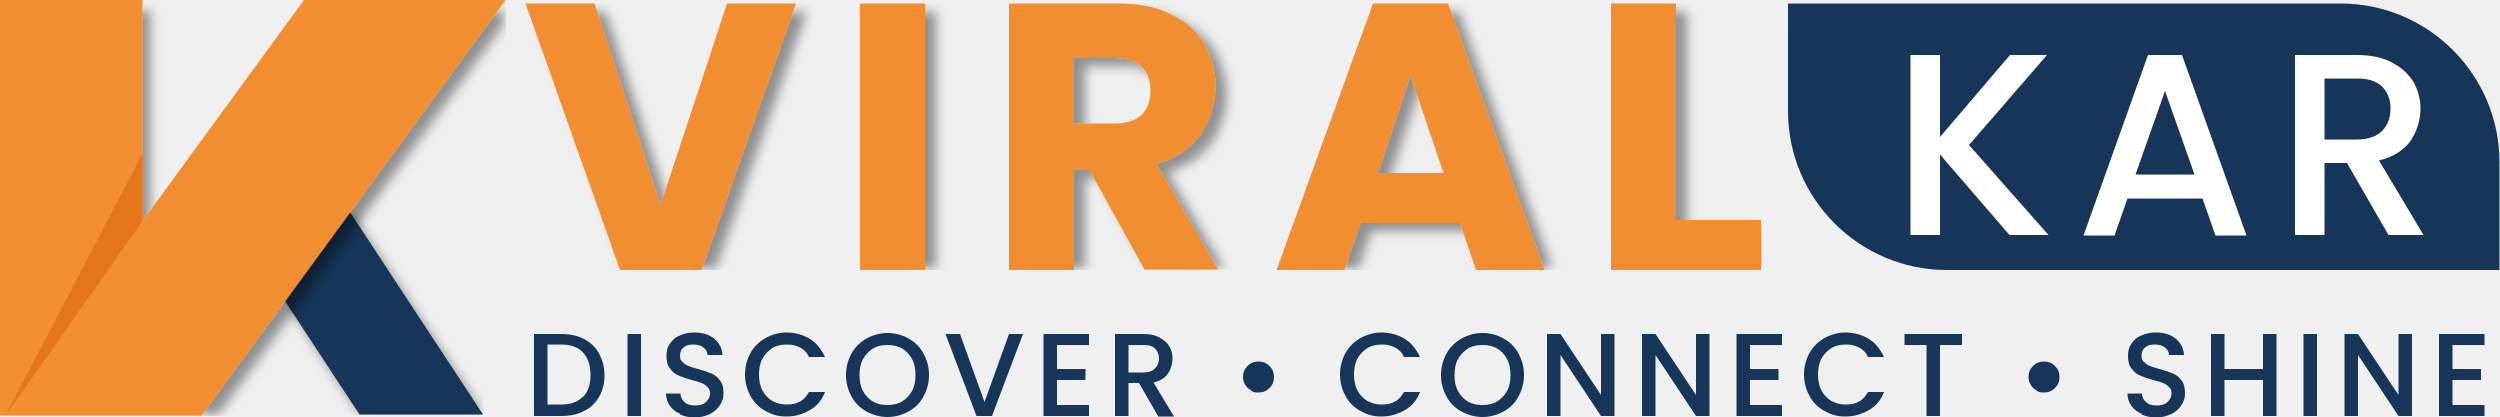
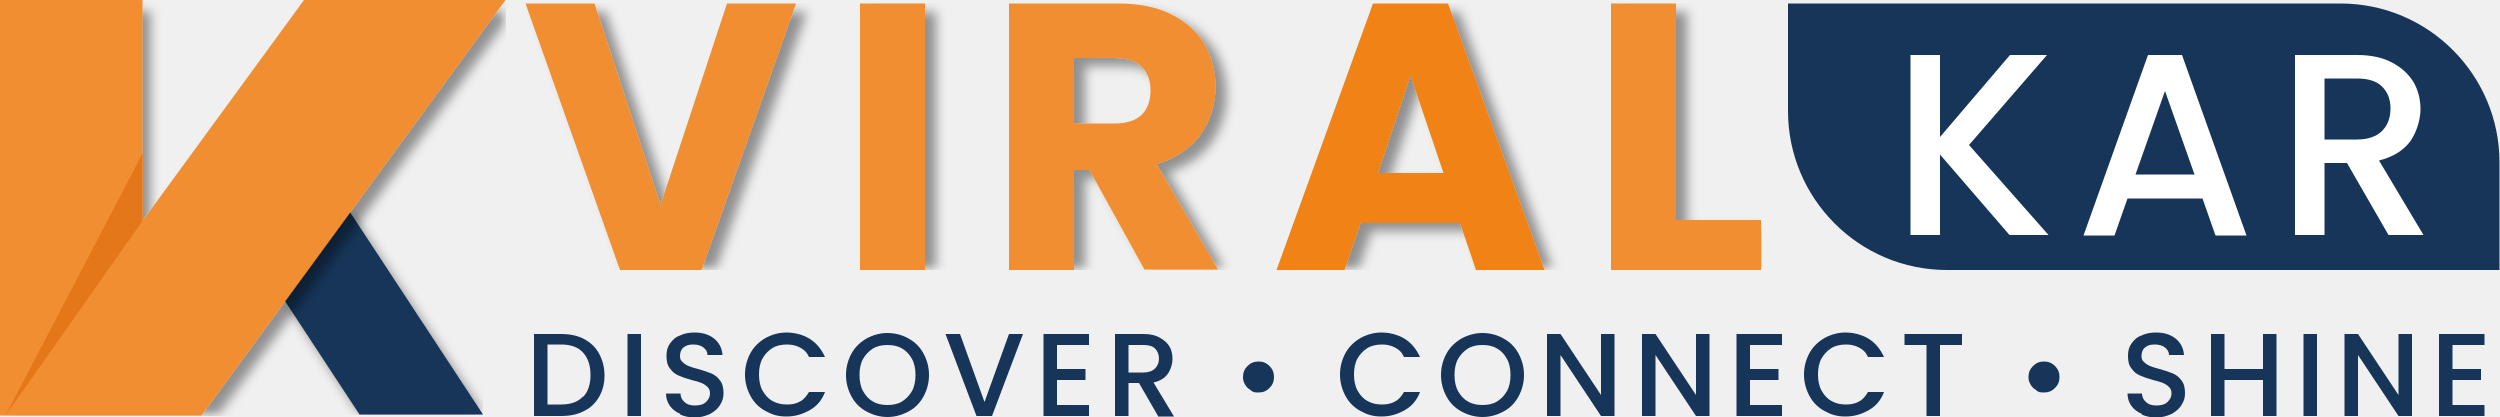
<svg xmlns="http://www.w3.org/2000/svg" version="1.1" viewBox="0 0 500 83.3">
  <defs>
-     <style>
-       .cls-1 {
-         filter: url(#drop-shadow-2);
-       }
- 
-       .cls-1, .cls-2, .cls-3 {
-         fill-rule: evenodd;
-       }
- 
-       .cls-1, .cls-4 {
-         fill: #173559;
-       }
- 
-       .cls-2 {
-         fill: #e4771a;
-       }
- 
-       .cls-5 {
-         fill: #fff;
-       }
- 
-       .cls-6 {
-         filter: url(#drop-shadow-1);
-       }
- 
-       .cls-7, .cls-3 {
-         fill: #f18e31;
-       }
- 
-       .cls-3 {
-         filter: url(#drop-shadow-3);
-       }
-     </style>
    <filter id="drop-shadow-1" x="105.1" y=".7" width="247.2" height="53.3" filterUnits="userSpaceOnUse">
      <feOffset dx="2.2" dy="1.6" />
      <feGaussianBlur result="blur" stdDeviation="1.1" />
      <feFlood flood-color="#000" flood-opacity=".4" />
      <feComposite in2="blur" operator="in" />
      <feComposite in="SourceGraphic" />
    </filter>
    <filter id="drop-shadow-2" x="56.2" y="40.3" width="40.3" height="42.6" filterUnits="userSpaceOnUse">
      <feOffset dx="1.6" dy="2.2" />
      <feGaussianBlur result="blur-2" stdDeviation="1.1" />
      <feFlood flood-color="#000" flood-opacity=".4" />
      <feComposite in2="blur-2" operator="in" />
      <feComposite in="SourceGraphic" />
    </filter>
    <filter id="drop-shadow-3" x="0" y="0" width="101.1" height="83.1" filterUnits="userSpaceOnUse">
      <feOffset dx="1.6" dy="2.2" />
      <feGaussianBlur result="blur-3" stdDeviation="1.1" />
      <feFlood flood-color="#000" flood-opacity=".4" />
      <feComposite in2="blur-3" operator="in" />
      <feComposite in="SourceGraphic" />
    </filter>
  </defs>
  <g>
    <g id="Layer_1">
      <g>
-         <path class="cls-4" d="M357.6.7h110.5c17.6,0,31.8,14.3,31.8,31.8v21.5h-110.5c-17.6,0-31.8-14.3-31.8-31.8V.7h0Z" />
-         <g class="cls-6">
-           <path class="cls-7" d="M159.2.7l-18.9,53.3h-16.3L105.1.7h13.8l13.2,40.3L145.4.7h13.7Z" />
-           <path class="cls-7" d="M185,.7v53.3h-13V.7h13Z" />
-           <path class="cls-7" d="M229,54.1l-11.1-20.1h-3.1v20.1h-13V.7h21.8c4.2,0,7.8.7,10.7,2.2,3,1.5,5.2,3.5,6.6,6,1.5,2.6,2.2,5.4,2.2,8.5s-1,6.7-3,9.5c-2,2.8-5,4.8-8.8,5.9l12.3,21.1h-14.7ZM214.8,24.7h8.1c2.4,0,4.2-.6,5.4-1.7,1.2-1.2,1.8-2.8,1.8-4.9s-.6-3.6-1.8-4.8c-1.2-1.2-3-1.7-5.4-1.7h-8.1v13.2Z" />
-           <path class="cls-7" d="M292,44.6h-19.9l-3.2,9.4h-13.6L274.6.7h15l19.3,53.3h-13.7l-3.2-9.4ZM288.7,34.6l-6.6-19.5-6.5,19.5h13.1Z" />
-           <path class="cls-7" d="M335.2,44h17v10h-30V.7h13v43.3Z" />
+         <path fill="#173559" d="M357.6.7h110.5c17.6,0,31.8,14.3,31.8,31.8v21.5h-110.5c-17.6,0-31.8-14.3-31.8-31.8V.7h0Z" />
+         <g filter="url(#drop-shadow-1)">
+           <path fill="#f18e31" d="M159.2.7l-18.9,53.3h-16.3L105.1.7h13.8l13.2,40.3L145.4.7h13.7Z" />
+           <path fill="#f18e31" d="M185,.7v53.3h-13V.7h13Z" />
+           <path fill="#f18e31" d="M229,54.1l-11.1-20.1h-3.1v20.1h-13V.7h21.8c4.2,0,7.8.7,10.7,2.2,3,1.5,5.2,3.5,6.6,6,1.5,2.6,2.2,5.4,2.2,8.5s-1,6.7-3,9.5c-2,2.8-5,4.8-8.8,5.9l12.3,21.1h-14.7ZM214.8,24.7h8.1c2.4,0,4.2-.6,5.4-1.7,1.2-1.2,1.8-2.8,1.8-4.9s-.6-3.6-1.8-4.8c-1.2-1.2-3-1.7-5.4-1.7h-8.1v13.2Z" />
+           <path fill="#f08213" d="M292,44.6h-19.9l-3.2,9.4h-13.6L274.6.7h15l19.3,53.3h-13.7l-3.2-9.4ZM288.7,34.6l-6.6-19.5-6.5,19.5h13.1Z" />
+           <path fill="#f18e31" d="M335.2,44h17v10h-30V.7h13v43.3Z" />
        </g>
        <g>
-           <path class="cls-4" d="M116.8,67.8c1.3.7,2.3,1.6,3,2.9s1.1,2.7,1.1,4.4-.4,3.1-1.1,4.3-1.7,2.2-3,2.8c-1.3.7-2.8,1-4.6,1h-5.4v-16.4h5.4c1.7,0,3.3.3,4.6,1ZM116.6,79.4c1-1,1.5-2.5,1.5-4.4s-.5-3.4-1.5-4.5c-1-1.1-2.5-1.6-4.4-1.6h-2.7v12h2.7c1.9,0,3.4-.5,4.4-1.6Z" />
-           <path class="cls-4" d="M128.2,66.8v16.4h-2.7v-16.4h2.7Z" />
-           <path class="cls-4" d="M136.1,82.8c-.9-.4-1.6-.9-2.1-1.6-.5-.7-.8-1.5-.8-2.5h2.9c0,.7.3,1.3.8,1.7.5.5,1.2.7,2.1.7s1.7-.2,2.2-.7.8-1,.8-1.7-.2-1-.5-1.3c-.3-.3-.7-.6-1.2-.8-.5-.2-1.1-.4-2-.6-1.1-.3-1.9-.6-2.6-.9-.7-.3-1.2-.7-1.7-1.4-.5-.6-.7-1.4-.7-2.5s.2-1.8.7-2.5,1.1-1.3,2-1.6c.8-.4,1.8-.6,2.9-.6,1.6,0,2.9.4,3.9,1.2,1,.8,1.6,1.9,1.7,3.3h-3c0-.6-.3-1.1-.8-1.5s-1.2-.6-2.1-.6-1.4.2-1.9.6c-.5.4-.7,1-.7,1.7s.2.9.5,1.2c.3.3.7.6,1.2.8.5.2,1.1.4,1.9.6,1.1.3,2,.6,2.7.9s1.3.8,1.7,1.4c.5.6.7,1.5.7,2.5s-.2,1.6-.7,2.4c-.4.7-1.1,1.3-2,1.8-.9.4-1.9.7-3,.7s-2.1-.2-3-.6Z" />
-           <path class="cls-4" d="M150.1,70.6c.7-1.3,1.8-2.3,3-3,1.3-.7,2.7-1.1,4.2-1.1s3.3.4,4.7,1.3c1.4.9,2.3,2.1,3,3.6h-3.2c-.4-.9-1-1.5-1.8-1.9-.8-.4-1.6-.6-2.6-.6s-2.1.2-2.9.7c-.8.5-1.5,1.2-2,2.1-.5.9-.7,2-.7,3.2s.2,2.3.7,3.2c.5.9,1.1,1.6,2,2.1s1.8.7,2.9.7,1.9-.2,2.6-.6c.8-.4,1.3-1.1,1.8-1.9h3.2c-.6,1.6-1.6,2.8-3,3.6-1.4.8-2.9,1.3-4.7,1.3s-2.9-.4-4.2-1.1c-1.3-.7-2.3-1.7-3-3-.7-1.3-1.1-2.7-1.1-4.3s.4-3,1.1-4.3Z" />
-           <path class="cls-4" d="M173.3,82.3c-1.3-.7-2.3-1.7-3-3-.7-1.3-1.1-2.7-1.1-4.3s.4-3,1.1-4.3c.7-1.3,1.8-2.3,3-3,1.3-.7,2.7-1.1,4.2-1.1s3,.4,4.2,1.1c1.3.7,2.3,1.7,3,3,.7,1.3,1.1,2.7,1.1,4.3s-.4,3-1.1,4.3c-.7,1.3-1.7,2.3-3,3-1.3.7-2.7,1.1-4.2,1.1s-2.9-.4-4.2-1.1ZM180.4,80.3c.8-.5,1.5-1.2,2-2.1.5-.9.7-2,.7-3.2s-.2-2.3-.7-3.2c-.5-.9-1.1-1.6-2-2.1-.8-.5-1.8-.7-2.9-.7s-2.1.2-2.9.7c-.8.5-1.5,1.2-2,2.1-.5.9-.7,2-.7,3.2s.2,2.3.7,3.2c.5.9,1.1,1.6,2,2.1.8.5,1.8.7,2.9.7s2.1-.2,2.9-.7Z" />
-           <path class="cls-4" d="M204.6,66.8l-6.2,16.4h-3.1l-6.2-16.4h2.9l4.9,13.6,4.9-13.6h2.8Z" />
-           <path class="cls-4" d="M211.4,69v4.8h5.7v2.2h-5.7v5h6.4v2.2h-9.1v-16.4h9.1v2.2h-6.4Z" />
-           <path class="cls-4" d="M231.6,83.2l-3.8-6.6h-2.1v6.6h-2.7v-16.4h5.7c1.3,0,2.3.2,3.2.7s1.5,1,2,1.8c.4.7.6,1.6.6,2.5s-.3,2-.9,2.9-1.6,1.5-2.9,1.8l4.1,6.8h-3.2ZM225.7,74.5h3c1,0,1.8-.3,2.3-.8s.8-1.2.8-2-.3-1.5-.8-2c-.5-.5-1.3-.7-2.3-.7h-3v5.5Z" />
-           <path class="cls-4" d="M250.1,78c-.5-.3-.8-.6-1.1-1.1-.3-.5-.4-1-.4-1.5,0-.9.3-1.6.9-2.2.6-.6,1.3-.9,2.2-.9s1.6.3,2.2.9c.6.6.9,1.3.9,2.2s-.3,1.6-.9,2.2c-.6.6-1.3.9-2.2.9s-1.1-.1-1.5-.4Z" />
-           <path class="cls-4" d="M269.1,70.6c.7-1.3,1.8-2.3,3-3,1.3-.7,2.7-1.1,4.2-1.1s3.3.4,4.7,1.3c1.4.9,2.3,2.1,3,3.6h-3.2c-.4-.9-1-1.5-1.8-1.9-.8-.4-1.6-.6-2.6-.6s-2.1.2-2.9.7c-.8.5-1.5,1.2-2,2.1-.5.9-.7,2-.7,3.2s.2,2.3.7,3.2c.5.9,1.1,1.6,2,2.1s1.8.7,2.9.7,1.9-.2,2.6-.6c.8-.4,1.3-1.1,1.8-1.9h3.2c-.6,1.6-1.6,2.8-3,3.6-1.4.8-2.9,1.3-4.7,1.3s-2.9-.4-4.2-1.1c-1.3-.7-2.3-1.7-3-3-.7-1.3-1.1-2.7-1.1-4.3s.4-3,1.1-4.3Z" />
-           <path class="cls-4" d="M292.3,82.3c-1.3-.7-2.3-1.7-3-3-.7-1.3-1.1-2.7-1.1-4.3s.4-3,1.1-4.3c.7-1.3,1.8-2.3,3-3,1.3-.7,2.7-1.1,4.2-1.1s3,.4,4.2,1.1c1.3.7,2.3,1.7,3,3,.7,1.3,1.1,2.7,1.1,4.3s-.4,3-1.1,4.3c-.7,1.3-1.7,2.3-3,3-1.3.7-2.7,1.1-4.2,1.1s-2.9-.4-4.2-1.1ZM299.4,80.3c.8-.5,1.5-1.2,2-2.1.5-.9.7-2,.7-3.2s-.2-2.3-.7-3.2c-.5-.9-1.1-1.6-2-2.1-.8-.5-1.8-.7-2.9-.7s-2.1.2-2.9.7c-.8.5-1.5,1.2-2,2.1-.5.9-.7,2-.7,3.2s.2,2.3.7,3.2c.5.9,1.1,1.6,2,2.1.8.5,1.8.7,2.9.7s2.1-.2,2.9-.7Z" />
-           <path class="cls-4" d="M322.9,83.2h-2.7l-8.1-12.2v12.2h-2.7v-16.4h2.7l8.1,12.2v-12.2h2.7v16.4Z" />
-           <path class="cls-4" d="M341.9,83.2h-2.7l-8.1-12.2v12.2h-2.7v-16.4h2.7l8.1,12.2v-12.2h2.7v16.4Z" />
-           <path class="cls-4" d="M350,69v4.8h5.7v2.2h-5.7v5h6.4v2.2h-9.1v-16.4h9.1v2.2h-6.4Z" />
-           <path class="cls-4" d="M361.9,70.6c.7-1.3,1.8-2.3,3-3,1.3-.7,2.7-1.1,4.2-1.1s3.3.4,4.7,1.3c1.4.9,2.3,2.1,3,3.6h-3.2c-.4-.9-1-1.5-1.8-1.9-.8-.4-1.6-.6-2.6-.6s-2.1.2-2.9.7c-.8.5-1.5,1.2-2,2.1-.5.9-.7,2-.7,3.2s.2,2.3.7,3.2c.5.9,1.1,1.6,2,2.1s1.8.7,2.9.7,1.9-.2,2.6-.6c.8-.4,1.3-1.1,1.8-1.9h3.2c-.6,1.6-1.6,2.8-3,3.6-1.4.8-2.9,1.3-4.7,1.3s-2.9-.4-4.2-1.1c-1.3-.7-2.3-1.7-3-3-.7-1.3-1.1-2.7-1.1-4.3s.4-3,1.1-4.3Z" />
-           <path class="cls-4" d="M392.4,66.8v2.2h-4.4v14.2h-2.7v-14.2h-4.4v-2.2h11.4Z" />
-           <path class="cls-4" d="M407.2,78c-.5-.3-.8-.6-1.1-1.1-.3-.5-.4-1-.4-1.5,0-.9.3-1.6.9-2.2.6-.6,1.3-.9,2.2-.9s1.6.3,2.2.9c.6.6.9,1.3.9,2.2s-.3,1.6-.9,2.2c-.6.6-1.3.9-2.2.9s-1.1-.1-1.5-.4Z" />
-           <path class="cls-4" d="M428.4,82.8c-.9-.4-1.6-.9-2.1-1.6-.5-.7-.8-1.5-.8-2.5h2.9c0,.7.3,1.3.8,1.7.5.5,1.2.7,2.1.7s1.7-.2,2.2-.7.8-1,.8-1.7-.2-1-.5-1.3c-.3-.3-.7-.6-1.2-.8-.5-.2-1.1-.4-2-.6-1.1-.3-1.9-.6-2.6-.9-.7-.3-1.2-.7-1.7-1.4-.5-.6-.7-1.4-.7-2.5s.2-1.8.7-2.5,1.1-1.3,2-1.6c.8-.4,1.8-.6,2.9-.6,1.6,0,2.9.4,3.9,1.2,1,.8,1.6,1.9,1.7,3.3h-3c0-.6-.3-1.1-.8-1.5s-1.2-.6-2.1-.6-1.4.2-1.9.6c-.5.4-.7,1-.7,1.7s.2.9.5,1.2c.3.3.7.6,1.2.8.5.2,1.1.4,1.9.6,1.1.3,2,.6,2.7.9s1.3.8,1.7,1.4c.5.6.7,1.5.7,2.5s-.2,1.6-.7,2.4c-.4.7-1.1,1.3-2,1.8-.9.4-1.9.7-3,.7s-2.1-.2-3-.6Z" />
-           <path class="cls-4" d="M455.3,66.8v16.4h-2.7v-7.2h-7.7v7.2h-2.7v-16.4h2.7v7h7.7v-7h2.7Z" />
-           <path class="cls-4" d="M463.4,66.8v16.4h-2.7v-16.4h2.7Z" />
-           <path class="cls-4" d="M482.4,83.2h-2.7l-8.1-12.2v12.2h-2.7v-16.4h2.7l8.1,12.2v-12.2h2.7v16.4Z" />
-           <path class="cls-4" d="M490.5,69v4.8h5.7v2.2h-5.7v5h6.4v2.2h-9.1v-16.4h9.1v2.2h-6.4Z" />
+           <path fill="#173559" d="M116.8,67.8c1.3.7,2.3,1.6,3,2.9s1.1,2.7,1.1,4.4-.4,3.1-1.1,4.3-1.7,2.2-3,2.8c-1.3.7-2.8,1-4.6,1h-5.4v-16.4h5.4c1.7,0,3.3.3,4.6,1ZM116.6,79.4c1-1,1.5-2.5,1.5-4.4s-.5-3.4-1.5-4.5c-1-1.1-2.5-1.6-4.4-1.6h-2.7v12h2.7c1.9,0,3.4-.5,4.4-1.6Z" />
+           <path fill="#173559" d="M128.2,66.8v16.4h-2.7v-16.4h2.7Z" />
+           <path fill="#173559" d="M136.1,82.8c-.9-.4-1.6-.9-2.1-1.6-.5-.7-.8-1.5-.8-2.5h2.9c0,.7.3,1.3.8,1.7.5.5,1.2.7,2.1.7s1.7-.2,2.2-.7.8-1,.8-1.7-.2-1-.5-1.3c-.3-.3-.7-.6-1.2-.8-.5-.2-1.1-.4-2-.6-1.1-.3-1.9-.6-2.6-.9-.7-.3-1.2-.7-1.7-1.4-.5-.6-.7-1.4-.7-2.5s.2-1.8.7-2.5,1.1-1.3,2-1.6c.8-.4,1.8-.6,2.9-.6,1.6,0,2.9.4,3.9,1.2,1,.8,1.6,1.9,1.7,3.3h-3c0-.6-.3-1.1-.8-1.5s-1.2-.6-2.1-.6-1.4.2-1.9.6c-.5.4-.7,1-.7,1.7s.2.9.5,1.2c.3.3.7.6,1.2.8.5.2,1.1.4,1.9.6,1.1.3,2,.6,2.7.9s1.3.8,1.7,1.4c.5.6.7,1.5.7,2.5s-.2,1.6-.7,2.4c-.4.7-1.1,1.3-2,1.8-.9.4-1.9.7-3,.7s-2.1-.2-3-.6Z" />
+           <path fill="#173559" d="M150.1,70.6c.7-1.3,1.8-2.3,3-3,1.3-.7,2.7-1.1,4.2-1.1s3.3.4,4.7,1.3c1.4.9,2.3,2.1,3,3.6h-3.2c-.4-.9-1-1.5-1.8-1.9-.8-.4-1.6-.6-2.6-.6s-2.1.2-2.9.7c-.8.5-1.5,1.2-2,2.1-.5.9-.7,2-.7,3.2s.2,2.3.7,3.2c.5.9,1.1,1.6,2,2.1s1.8.7,2.9.7,1.9-.2,2.6-.6c.8-.4,1.3-1.1,1.8-1.9h3.2c-.6,1.6-1.6,2.8-3,3.6-1.4.8-2.9,1.3-4.7,1.3s-2.9-.4-4.2-1.1c-1.3-.7-2.3-1.7-3-3-.7-1.3-1.1-2.7-1.1-4.3s.4-3,1.1-4.3Z" />
+           <path fill="#173559" d="M173.3,82.3c-1.3-.7-2.3-1.7-3-3-.7-1.3-1.1-2.7-1.1-4.3s.4-3,1.1-4.3c.7-1.3,1.8-2.3,3-3,1.3-.7,2.7-1.1,4.2-1.1s3,.4,4.2,1.1c1.3.7,2.3,1.7,3,3,.7,1.3,1.1,2.7,1.1,4.3s-.4,3-1.1,4.3c-.7,1.3-1.7,2.3-3,3-1.3.7-2.7,1.1-4.2,1.1s-2.9-.4-4.2-1.1ZM180.4,80.3c.8-.5,1.5-1.2,2-2.1.5-.9.7-2,.7-3.2s-.2-2.3-.7-3.2c-.5-.9-1.1-1.6-2-2.1-.8-.5-1.8-.7-2.9-.7s-2.1.2-2.9.7c-.8.5-1.5,1.2-2,2.1-.5.9-.7,2-.7,3.2s.2,2.3.7,3.2c.5.9,1.1,1.6,2,2.1.8.5,1.8.7,2.9.7s2.1-.2,2.9-.7Z" />
+           <path fill="#173559" d="M204.6,66.8l-6.2,16.4h-3.1l-6.2-16.4h2.9l4.9,13.6,4.9-13.6h2.8Z" />
+           <path fill="#173559" d="M211.4,69v4.8h5.7v2.2h-5.7v5h6.4v2.2h-9.1v-16.4h9.1v2.2h-6.4Z" />
+           <path fill="#173559" d="M231.6,83.2l-3.8-6.6h-2.1v6.6h-2.7v-16.4h5.7c1.3,0,2.3.2,3.2.7s1.5,1,2,1.8c.4.7.6,1.6.6,2.5s-.3,2-.9,2.9-1.6,1.5-2.9,1.8l4.1,6.8h-3.2ZM225.7,74.5h3c1,0,1.8-.3,2.3-.8s.8-1.2.8-2-.3-1.5-.8-2c-.5-.5-1.3-.7-2.3-.7h-3v5.5Z" />
+           <path fill="#173559" d="M250.1,78c-.5-.3-.8-.6-1.1-1.1-.3-.5-.4-1-.4-1.5,0-.9.3-1.6.9-2.2.6-.6,1.3-.9,2.2-.9s1.6.3,2.2.9c.6.6.9,1.3.9,2.2s-.3,1.6-.9,2.2c-.6.6-1.3.9-2.2.9s-1.1-.1-1.5-.4Z" />
+           <path fill="#173559" d="M269.1,70.6c.7-1.3,1.8-2.3,3-3,1.3-.7,2.7-1.1,4.2-1.1s3.3.4,4.7,1.3c1.4.9,2.3,2.1,3,3.6h-3.2c-.4-.9-1-1.5-1.8-1.9-.8-.4-1.6-.6-2.6-.6s-2.1.2-2.9.7c-.8.5-1.5,1.2-2,2.1-.5.9-.7,2-.7,3.2s.2,2.3.7,3.2c.5.9,1.1,1.6,2,2.1s1.8.7,2.9.7,1.9-.2,2.6-.6c.8-.4,1.3-1.1,1.8-1.9h3.2c-.6,1.6-1.6,2.8-3,3.6-1.4.8-2.9,1.3-4.7,1.3s-2.9-.4-4.2-1.1c-1.3-.7-2.3-1.7-3-3-.7-1.3-1.1-2.7-1.1-4.3s.4-3,1.1-4.3Z" />
+           <path fill="#173559" d="M292.3,82.3c-1.3-.7-2.3-1.7-3-3-.7-1.3-1.1-2.7-1.1-4.3s.4-3,1.1-4.3c.7-1.3,1.8-2.3,3-3,1.3-.7,2.7-1.1,4.2-1.1s3,.4,4.2,1.1c1.3.7,2.3,1.7,3,3,.7,1.3,1.1,2.7,1.1,4.3s-.4,3-1.1,4.3c-.7,1.3-1.7,2.3-3,3-1.3.7-2.7,1.1-4.2,1.1s-2.9-.4-4.2-1.1ZM299.4,80.3c.8-.5,1.5-1.2,2-2.1.5-.9.7-2,.7-3.2s-.2-2.3-.7-3.2c-.5-.9-1.1-1.6-2-2.1-.8-.5-1.8-.7-2.9-.7s-2.1.2-2.9.7c-.8.5-1.5,1.2-2,2.1-.5.9-.7,2-.7,3.2s.2,2.3.7,3.2c.5.9,1.1,1.6,2,2.1.8.5,1.8.7,2.9.7s2.1-.2,2.9-.7Z" />
+           <path fill="#173559" d="M322.9,83.2h-2.7l-8.1-12.2v12.2h-2.7v-16.4h2.7l8.1,12.2v-12.2h2.7v16.4Z" />
+           <path fill="#173559" d="M341.9,83.2h-2.7l-8.1-12.2v12.2h-2.7v-16.4h2.7l8.1,12.2v-12.2h2.7v16.4Z" />
+           <path fill="#173559" d="M350,69v4.8h5.7v2.2h-5.7v5h6.4v2.2h-9.1v-16.4h9.1v2.2h-6.4Z" />
+           <path fill="#173559" d="M361.9,70.6c.7-1.3,1.8-2.3,3-3,1.3-.7,2.7-1.1,4.2-1.1s3.3.4,4.7,1.3c1.4.9,2.3,2.1,3,3.6h-3.2c-.4-.9-1-1.5-1.8-1.9-.8-.4-1.6-.6-2.6-.6s-2.1.2-2.9.7c-.8.5-1.5,1.2-2,2.1-.5.9-.7,2-.7,3.2s.2,2.3.7,3.2c.5.9,1.1,1.6,2,2.1s1.8.7,2.9.7,1.9-.2,2.6-.6c.8-.4,1.3-1.1,1.8-1.9h3.2c-.6,1.6-1.6,2.8-3,3.6-1.4.8-2.9,1.3-4.7,1.3s-2.9-.4-4.2-1.1c-1.3-.7-2.3-1.7-3-3-.7-1.3-1.1-2.7-1.1-4.3s.4-3,1.1-4.3Z" />
+           <path fill="#173559" d="M392.4,66.8v2.2h-4.4v14.2h-2.7v-14.2h-4.4v-2.2h11.4Z" />
+           <path fill="#173559" d="M407.2,78c-.5-.3-.8-.6-1.1-1.1-.3-.5-.4-1-.4-1.5,0-.9.3-1.6.9-2.2.6-.6,1.3-.9,2.2-.9s1.6.3,2.2.9c.6.6.9,1.3.9,2.2s-.3,1.6-.9,2.2c-.6.6-1.3.9-2.2.9s-1.1-.1-1.5-.4Z" />
+           <path fill="#173559" d="M428.4,82.8c-.9-.4-1.6-.9-2.1-1.6-.5-.7-.8-1.5-.8-2.5h2.9c0,.7.3,1.3.8,1.7.5.5,1.2.7,2.1.7s1.7-.2,2.2-.7.8-1,.8-1.7-.2-1-.5-1.3c-.3-.3-.7-.6-1.2-.8-.5-.2-1.1-.4-2-.6-1.1-.3-1.9-.6-2.6-.9-.7-.3-1.2-.7-1.7-1.4-.5-.6-.7-1.4-.7-2.5s.2-1.8.7-2.5,1.1-1.3,2-1.6c.8-.4,1.8-.6,2.9-.6,1.6,0,2.9.4,3.9,1.2,1,.8,1.6,1.9,1.7,3.3h-3c0-.6-.3-1.1-.8-1.5s-1.2-.6-2.1-.6-1.4.2-1.9.6c-.5.4-.7,1-.7,1.7s.2.9.5,1.2c.3.3.7.6,1.2.8.5.2,1.1.4,1.9.6,1.1.3,2,.6,2.7.9s1.3.8,1.7,1.4c.5.6.7,1.5.7,2.5s-.2,1.6-.7,2.4c-.4.7-1.1,1.3-2,1.8-.9.4-1.9.7-3,.7s-2.1-.2-3-.6Z" />
+           <path fill="#173559" d="M455.3,66.8v16.4h-2.7v-7.2h-7.7v7.2h-2.7v-16.4h2.7v7h7.7v-7h2.7Z" />
+           <path fill="#173559" d="M463.4,66.8v16.4h-2.7v-16.4h2.7Z" />
+           <path fill="#173559" d="M482.4,83.2h-2.7l-8.1-12.2v12.2h-2.7v-16.4h2.7l8.1,12.2v-12.2h2.7v16.4Z" />
+           <path fill="#173559" d="M490.5,69v4.8h5.7v2.2h-5.7v5h6.4v2.2h-9.1v-16.4h9.1v2.2h-6.4Z" />
        </g>
        <g>
-           <path class="cls-5" d="M401.9,47l-13.9-16.1v16.1h-5.9V11h5.9v16.4l14-16.4h7.4l-15.6,18,15.9,18h-7.7Z" />
-           <path class="cls-5" d="M440.6,39.7h-15.1l-2.6,7.4h-6.2l12.9-36.1h6.8l12.9,36.1h-6.2l-2.6-7.4ZM438.9,34.9l-5.9-16.7-5.9,16.7h11.8Z" />
-           <path class="cls-5" d="M477.7,47l-8.3-14.4h-4.5v14.4h-5.9V11h12.4c2.8,0,5.1.5,7,1.5,1.9,1,3.3,2.3,4.3,3.9.9,1.6,1.4,3.4,1.4,5.4s-.7,4.5-2,6.4c-1.4,1.9-3.5,3.2-6.3,3.9l8.9,14.9h-7ZM464.9,27.9h6.5c2.2,0,3.9-.6,5-1.7,1.1-1.1,1.7-2.6,1.7-4.5s-.6-3.3-1.7-4.4c-1.1-1.1-2.8-1.6-5-1.6h-6.5v12.1Z" />
+           <path fill="#fff" d="M401.9,47l-13.9-16.1v16.1h-5.9V11h5.9v16.4l14-16.4h7.4l-15.6,18,15.9,18h-7.7Z" />
+           <path fill="#fff" d="M440.6,39.7h-15.1l-2.6,7.4h-6.2l12.9-36.1h6.8l12.9,36.1h-6.2l-2.6-7.4ZM438.9,34.9l-5.9-16.7-5.9,16.7h11.8Z" />
+           <path fill="#fff" d="M477.7,47l-8.3-14.4h-4.5v14.4h-5.9V11h12.4c2.8,0,5.1.5,7,1.5,1.9,1,3.3,2.3,4.3,3.9.9,1.6,1.4,3.4,1.4,5.4s-.7,4.5-2,6.4c-1.4,1.9-3.5,3.2-6.3,3.9l8.9,14.9h-7ZM464.9,27.9h6.5c2.2,0,3.9-.6,5-1.7,1.1-1.1,1.7-2.6,1.7-4.5s-.6-3.3-1.7-4.4c-1.1-1.1-2.8-1.6-5-1.6h-6.5v12.1Z" />
        </g>
-         <polygon class="cls-1" points="96.6 82.9 68.6 40.3 56.2 59 71.9 82.9 96.6 82.9" />
-         <path class="cls-3" d="M101.1,0h-40.3L28.5,44.2V0H0v83.1h40.3C80.1,28.7,52.2,66.9,101.1,0" />
-         <polygon class="cls-2" points="28.5 30.7 1.1 83.1 28.5 44.2 28.5 30.7" />
+         <polygon fill="#173559" fill-rule="evenodd" filter="url(#drop-shadow-2)" points="96.6 82.9 68.6 40.3 56.2 59 71.9 82.9 96.6 82.9" />
+         <path fill="#f18e31" fill-rule="evenodd" filter="url(#drop-shadow-3)" d="M101.1,0h-40.3L28.5,44.2V0H0v83.1h40.3C80.1,28.7,52.2,66.9,101.1,0" />
+         <polygon fill="#e4771a" points="28.5 30.7 1.1 83.1 28.5 44.2 28.5 30.7" />
      </g>
    </g>
  </g>
</svg>
